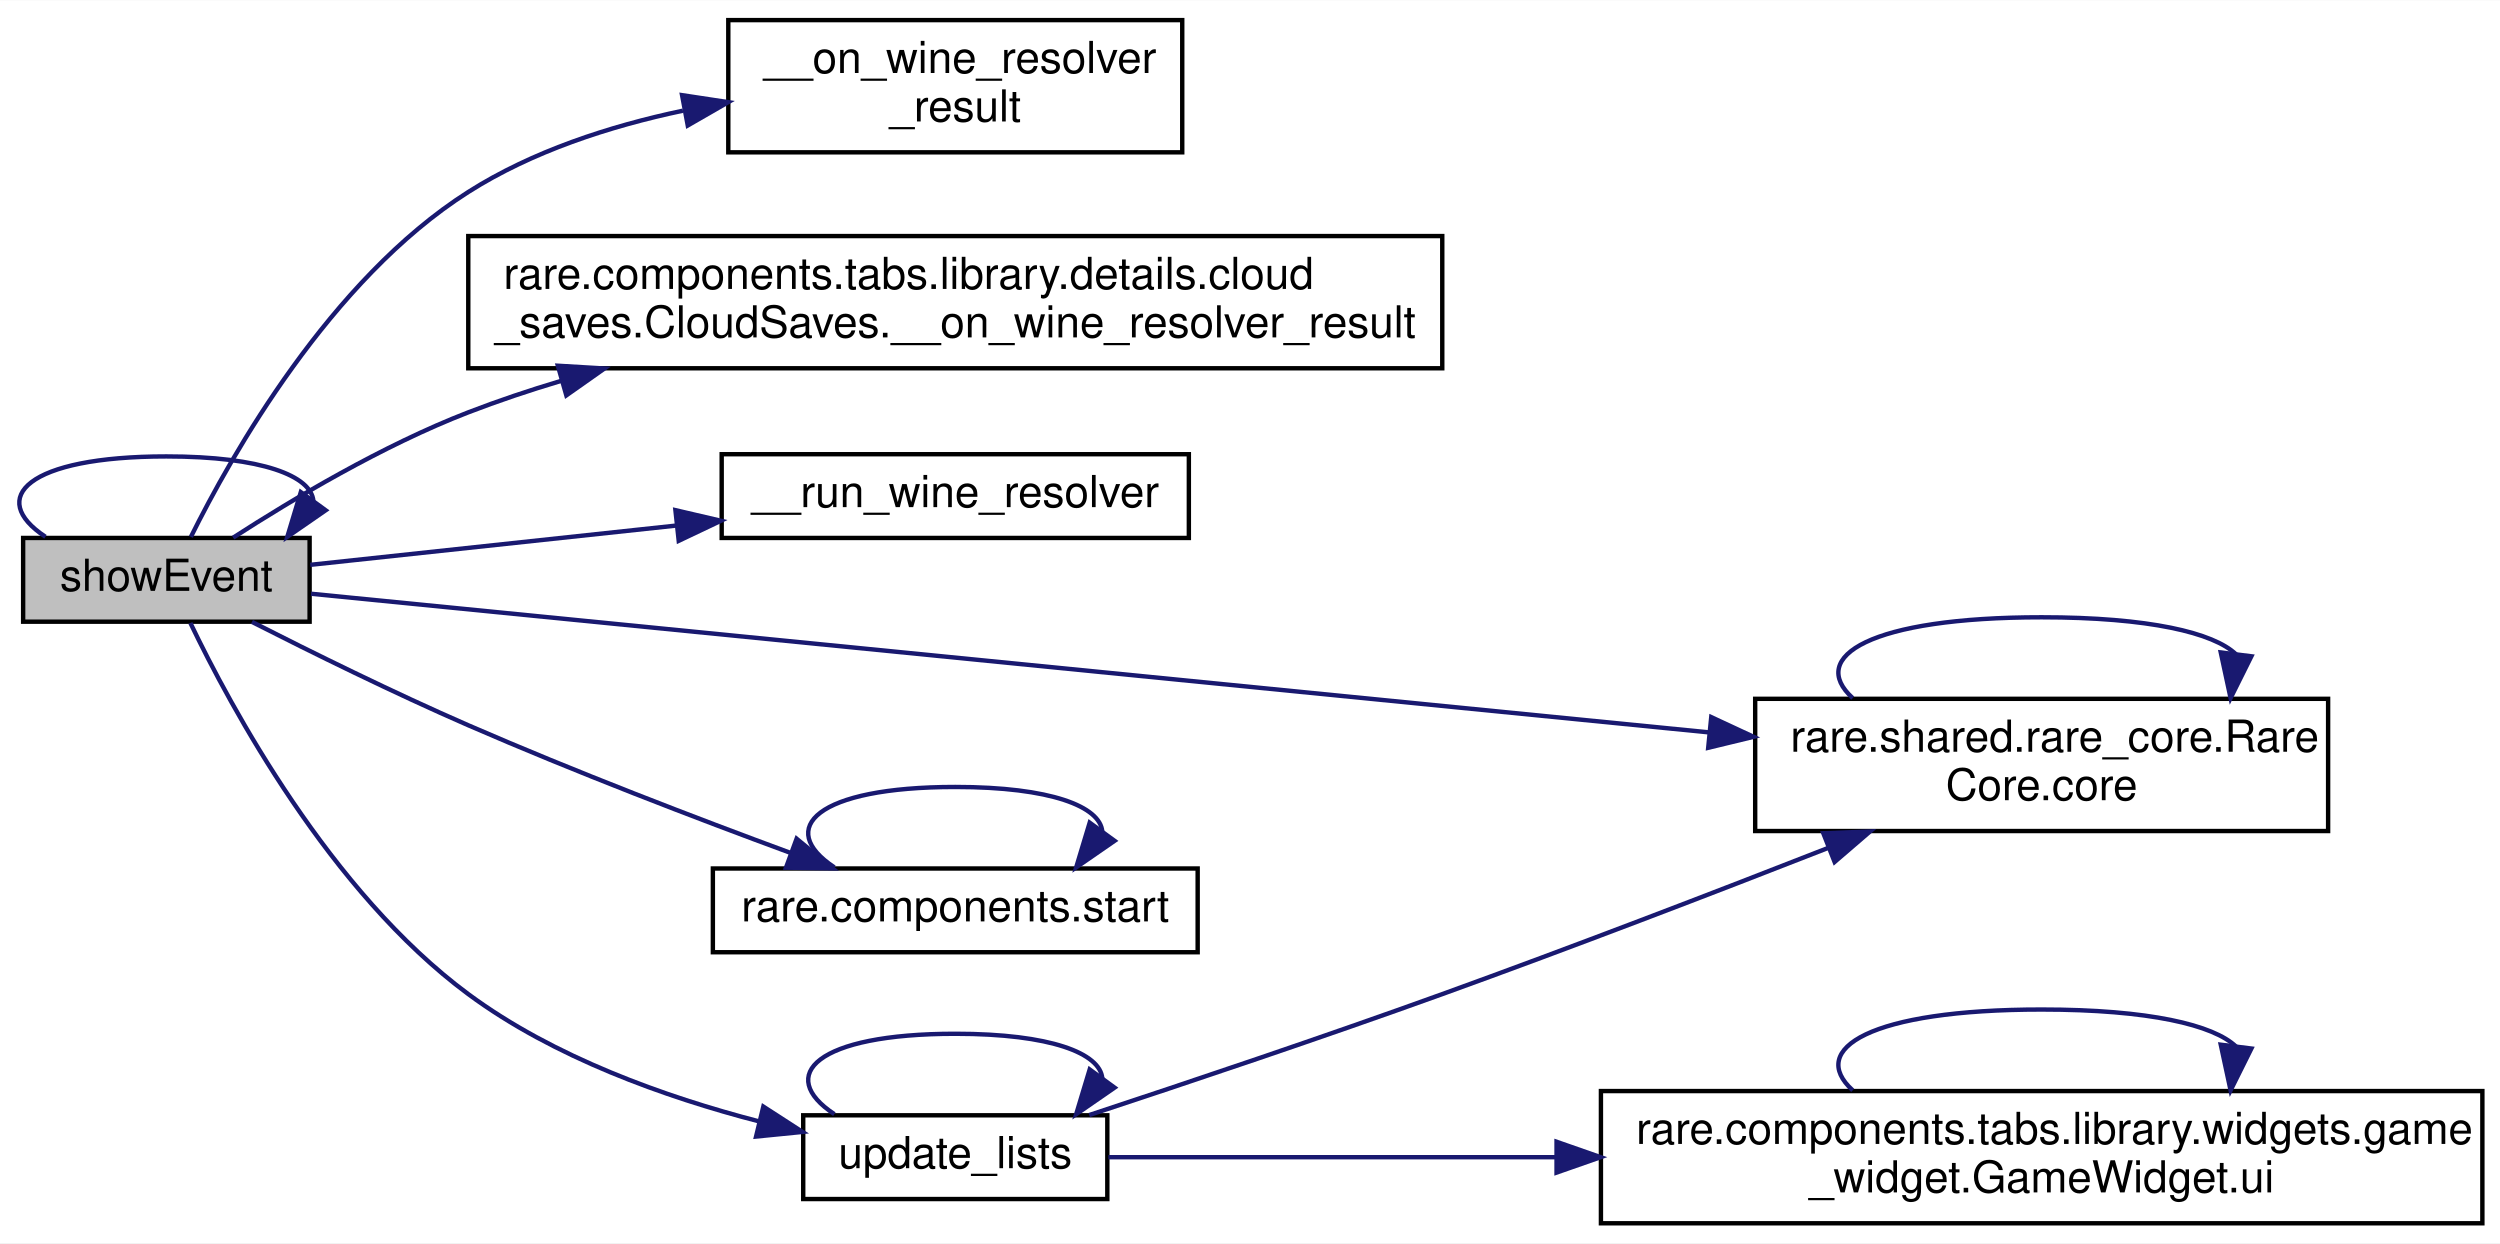
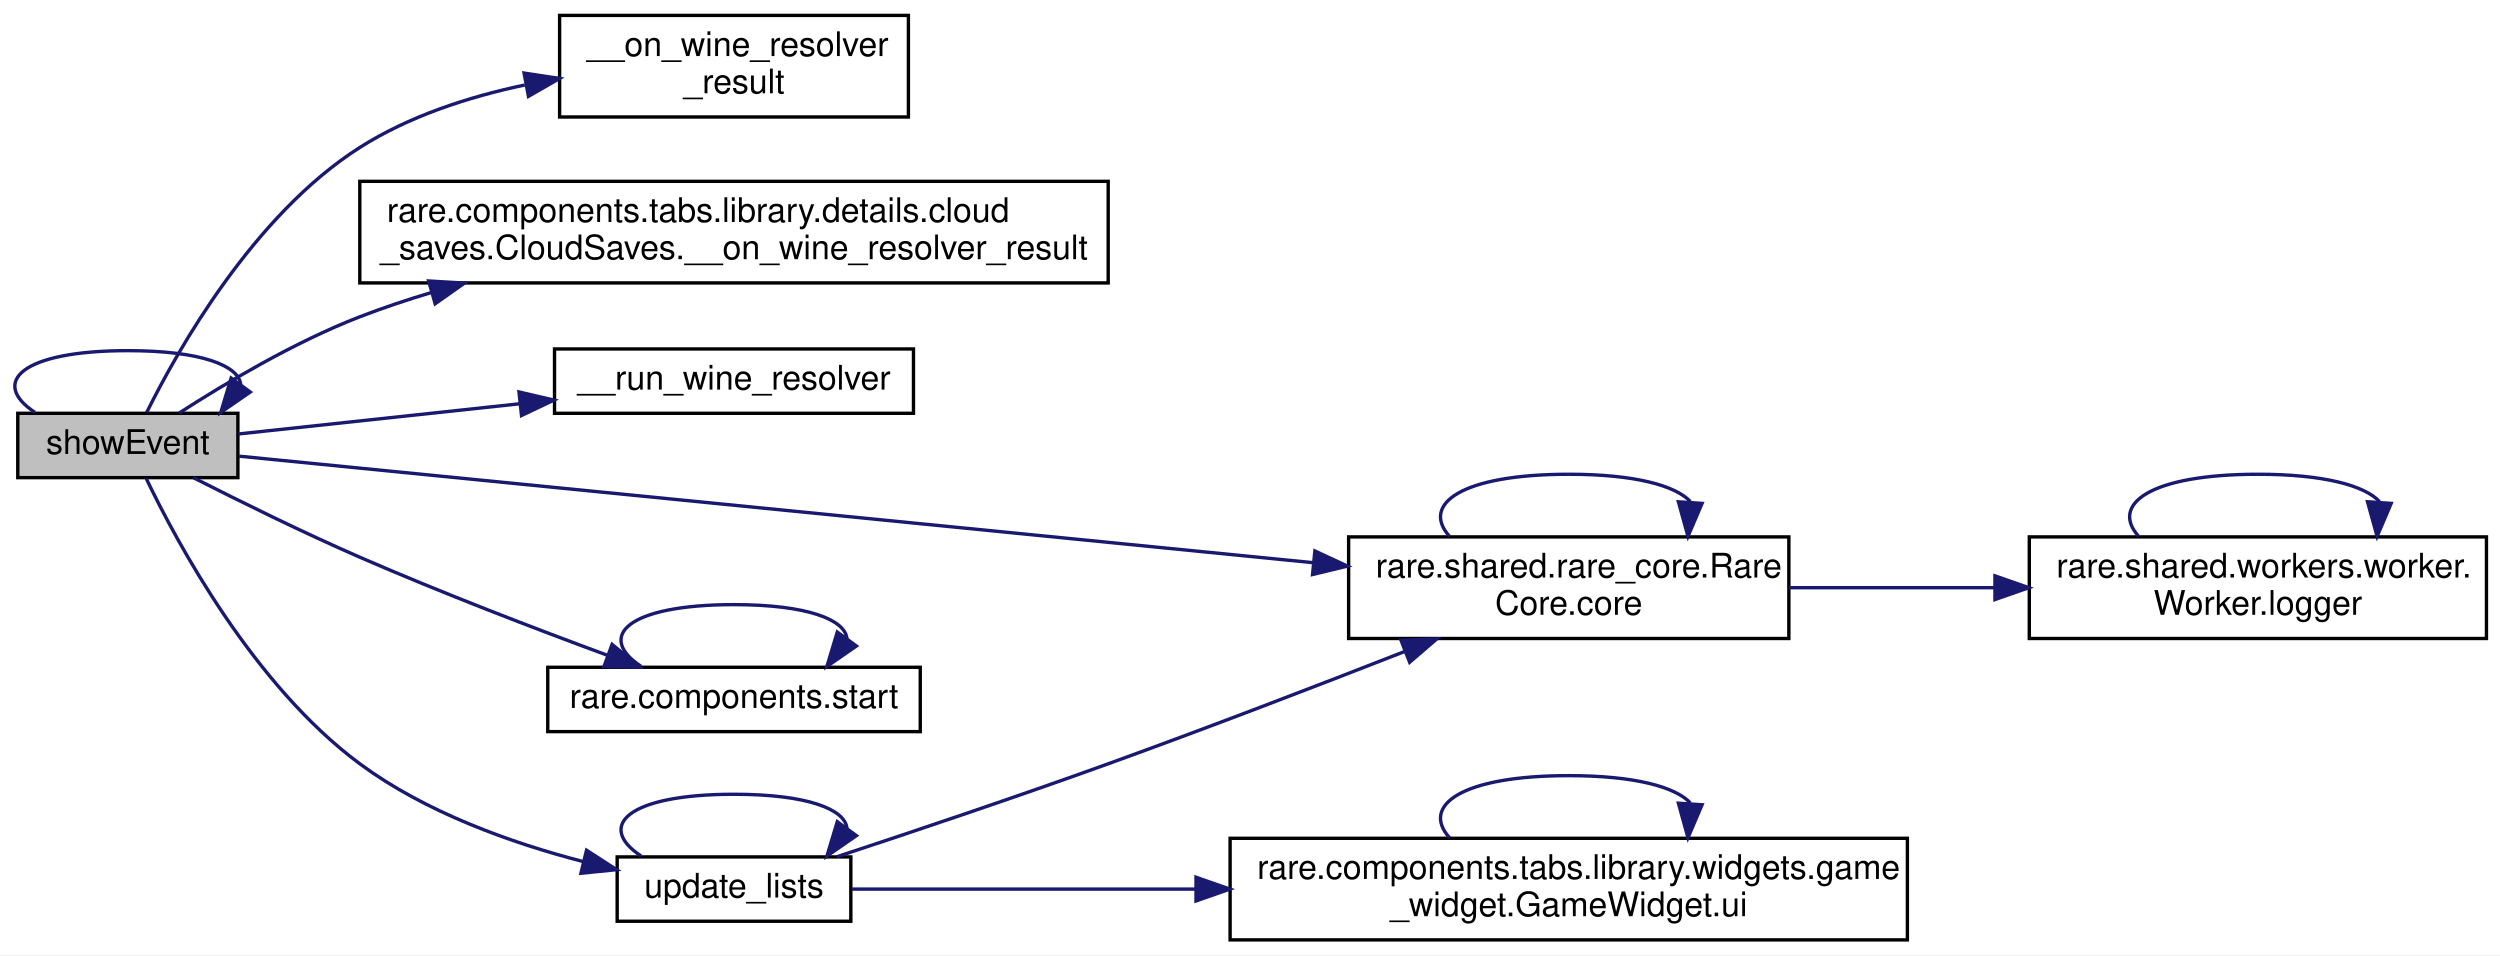
- <svg xmlns="http://www.w3.org/2000/svg" xmlns:xlink="http://www.w3.org/1999/xlink" width="567pt" height="282pt" viewBox="0.00 0.00 567.25 282.00">
+ <svg xmlns="http://www.w3.org/2000/svg" xmlns:xlink="http://www.w3.org/1999/xlink" width="738pt" height="282pt" viewBox="0.00 0.00 738.25 282.00">
  <g id="graph0" class="graph" transform="scale(1 1) rotate(0) translate(4 278)">
-     <polygon fill="white" stroke="transparent" points="-4,4 -4,-278 563.25,-278 563.25,4 -4,4" />
+     <polygon fill="white" stroke="transparent" points="-4,4 -4,-278 734.25,-278 734.25,4 -4,4" />
    <g id="node1" class="node">
      <g id="a_node1">
        <a xlink:title=" ">
          <polygon fill="#bfbfbf" stroke="black" points="1.25,-137 1.25,-156 66.25,-156 66.25,-137 1.25,-137" />
          <text text-anchor="middle" x="33.75" y="-144" font-family="Helvetica,sans-Serif" font-size="10.00">showEvent</text>
        </a>
      </g>
    </g>
-     <g id="edge6" class="edge">
+     <g id="edge8" class="edge">
      <path fill="none" stroke="midnightblue" d="M6.32,-156.26C-7.03,-165.07 2.12,-174.5 33.75,-174.5 55.5,-174.5 66.62,-170.04 67.11,-164.39" />
      <polygon fill="midnightblue" stroke="midnightblue" points="69.9,-162.28 61.19,-156.26 64.25,-166.4 69.9,-162.28" />
    </g>
    <g id="node2" class="node">
      <g id="a_node2">
        <a xlink:href="classrare_1_1components_1_1tabs_1_1library_1_1integrations_1_1egl__sync__group_1_1_e_g_l_sync_group.html#adb881c3a9e79b380da089ffcb076d474" target="_top" xlink:title=" ">
          <polygon fill="white" stroke="black" points="161.25,-243.5 161.25,-273.5 264.25,-273.5 264.25,-243.5 161.25,-243.5" />
          <text text-anchor="start" x="169.25" y="-261.5" font-family="Helvetica,sans-Serif" font-size="10.00">__on_wine_resolver</text>
          <text text-anchor="middle" x="212.75" y="-250.5" font-family="Helvetica,sans-Serif" font-size="10.00">_result</text>
        </a>
      </g>
    </g>
    <g id="edge1" class="edge">
      <path fill="none" stroke="midnightblue" d="M39.31,-156.24C48.45,-174.67 70.89,-214.57 102.25,-234.5 116.74,-243.71 134.24,-249.42 150.96,-252.95" />
      <polygon fill="midnightblue" stroke="midnightblue" points="150.76,-256.47 161.24,-254.88 152.05,-249.59 150.76,-256.47" />
    </g>
    <g id="node3" class="node">
      <g id="a_node3">
        <a xlink:href="classrare_1_1components_1_1tabs_1_1library_1_1details_1_1cloud__saves_1_1_cloud_saves.html#a5a76aae218812383786133d119cb58f1" target="_top" xlink:title=" ">
          <polygon fill="white" stroke="black" points="102.25,-194.5 102.25,-224.5 323.25,-224.5 323.25,-194.5 102.25,-194.5" />
          <text text-anchor="start" x="110.25" y="-212.5" font-family="Helvetica,sans-Serif" font-size="10.00">rare.components.tabs.library.details.cloud</text>
          <text text-anchor="middle" x="212.75" y="-201.5" font-family="Helvetica,sans-Serif" font-size="10.00">_saves.CloudSaves.__on_wine_resolver_result</text>
        </a>
      </g>
    </g>
    <g id="edge2" class="edge">
      <path fill="none" stroke="midnightblue" d="M48.9,-156.07C62.17,-164.64 82.81,-176.99 102.25,-184.5 109.01,-187.11 116.1,-189.49 123.3,-191.64" />
      <polygon fill="midnightblue" stroke="midnightblue" points="122.58,-195.08 133.16,-194.45 124.5,-188.35 122.58,-195.08" />
    </g>
    <g id="node4" class="node">
      <g id="a_node4">
        <a xlink:href="classrare_1_1components_1_1tabs_1_1library_1_1integrations_1_1egl__sync__group_1_1_e_g_l_sync_group.html#a9ad6725b5bb2dbc39b17b533fbc8b754" target="_top" xlink:title=" ">
          <polygon fill="white" stroke="black" points="159.75,-156 159.75,-175 265.75,-175 265.75,-156 159.75,-156" />
          <text text-anchor="middle" x="212.75" y="-163" font-family="Helvetica,sans-Serif" font-size="10.00">__run_wine_resolver</text>
        </a>
      </g>
    </g>
    <g id="edge3" class="edge">
      <path fill="none" stroke="midnightblue" d="M66.4,-149.9C89.42,-152.37 121.35,-155.8 149.42,-158.81" />
      <polygon fill="midnightblue" stroke="midnightblue" points="149.25,-162.31 159.57,-159.9 150,-155.35 149.25,-162.31" />
    </g>
    <g id="node5" class="node">
      <g id="a_node5">
        <a xlink:href="classrare_1_1shared_1_1rare__core_1_1_rare_core.html#a405e1a4f20f16120f872ccd2654a1d56" target="_top" xlink:title=" ">
          <polygon fill="white" stroke="black" points="394.25,-89.5 394.25,-119.5 524.25,-119.5 524.25,-89.5 394.25,-89.5" />
          <text text-anchor="start" x="402.25" y="-107.5" font-family="Helvetica,sans-Serif" font-size="10.00">rare.shared.rare_core.Rare</text>
          <text text-anchor="middle" x="459.25" y="-96.5" font-family="Helvetica,sans-Serif" font-size="10.00">Core.core</text>
        </a>
      </g>
    </g>
    <g id="edge4" class="edge">
      <path fill="none" stroke="midnightblue" d="M66.58,-143.34C133.49,-136.71 290.25,-121.16 383.91,-111.87" />
      <polygon fill="midnightblue" stroke="midnightblue" points="384.28,-115.35 393.88,-110.88 383.59,-108.39 384.28,-115.35" />
    </g>
-     <g id="node6" class="node">
-       <g id="a_node6">
+     <g id="node7" class="node">
+       <g id="a_node7">
        <a xlink:href="namespacerare_1_1components.html#a019ee207f5c041fb0d2e61f76eafa958" target="_top" xlink:title=" ">
          <polygon fill="white" stroke="black" points="157.75,-62 157.75,-81 267.75,-81 267.75,-62 157.75,-62" />
          <text text-anchor="middle" x="212.75" y="-69" font-family="Helvetica,sans-Serif" font-size="10.00">rare.components.start</text>
        </a>
      </g>
    </g>
-     <g id="edge7" class="edge">
+     <g id="edge9" class="edge">
      <path fill="none" stroke="midnightblue" d="M53.17,-136.95C66.62,-130.11 85.39,-120.84 102.25,-113.5 126.38,-103 154.04,-92.4 175.53,-84.48" />
      <polygon fill="midnightblue" stroke="midnightblue" points="176.75,-87.76 184.93,-81.03 174.34,-81.19 176.75,-87.76" />
    </g>
-     <g id="node7" class="node">
-       <g id="a_node7">
+     <g id="node8" class="node">
+       <g id="a_node8">
        <a xlink:href="classrare_1_1components_1_1tabs_1_1library_1_1integrations_1_1egl__sync__group_1_1_e_g_l_sync_group.html#ae0d907d95ad97b9178d894b0ee24a062" target="_top" xlink:title=" ">
          <polygon fill="white" stroke="black" points="178.25,-6 178.25,-25 247.25,-25 247.25,-6 178.25,-6" />
          <text text-anchor="middle" x="212.75" y="-13" font-family="Helvetica,sans-Serif" font-size="10.00">update_lists</text>
        </a>
      </g>
    </g>
-     <g id="edge9" class="edge">
+     <g id="edge11" class="edge">
      <path fill="none" stroke="midnightblue" d="M39.2,-136.71C48.31,-117.71 70.92,-75.68 102.25,-52.5 121.61,-38.18 146.88,-29.15 168.26,-23.61" />
      <polygon fill="midnightblue" stroke="midnightblue" points="169.2,-26.98 178.09,-21.23 167.55,-20.18 169.2,-26.98" />
    </g>
    <g id="edge5" class="edge">
-       <path fill="none" stroke="midnightblue" d="M416.38,-119.66C406.04,-129.06 420.34,-138 459.25,-138 483.58,-138 498.28,-134.51 503.36,-129.59" />
-       <polygon fill="midnightblue" stroke="midnightblue" points="506.84,-129.15 502.12,-119.66 499.89,-130.02 506.84,-129.15" />
+       <path fill="none" stroke="midnightblue" d="M424.05,-119.66C415.56,-129.06 427.3,-138 459.25,-138 478.73,-138 490.69,-134.68 495.15,-129.96" />
+       <polygon fill="midnightblue" stroke="midnightblue" points="498.62,-129.4 494.46,-119.66 491.63,-129.87 498.62,-129.4" />
    </g>
-     <g id="edge8" class="edge">
+     <g id="node6" class="node">
+       <g id="a_node6">
+         <a xlink:href="classrare_1_1shared_1_1workers_1_1worker_1_1_worker.html#a5d3220537164bdcd6c040b54ef85f656" target="_top" xlink:title=" ">
+           <polygon fill="white" stroke="black" points="595.25,-89.5 595.25,-119.5 730.25,-119.5 730.25,-89.5 595.25,-89.5" />
+           <text text-anchor="start" x="603.25" y="-107.5" font-family="Helvetica,sans-Serif" font-size="10.00">rare.shared.workers.worker.</text>
+           <text text-anchor="middle" x="662.75" y="-96.5" font-family="Helvetica,sans-Serif" font-size="10.00">Worker.logger</text>
+         </a>
+       </g>
+     </g>
+     <g id="edge6" class="edge">
+       <path fill="none" stroke="midnightblue" d="M524.29,-104.5C543.61,-104.5 565.02,-104.5 585.08,-104.5" />
+       <polygon fill="midnightblue" stroke="midnightblue" points="585.11,-108 595.11,-104.5 585.11,-101 585.11,-108" />
+     </g>
+     <g id="edge7" class="edge">
+       <path fill="none" stroke="midnightblue" d="M627.55,-119.66C619.06,-129.06 630.8,-138 662.75,-138 682.23,-138 694.19,-134.68 698.65,-129.96" />
+       <polygon fill="midnightblue" stroke="midnightblue" points="702.12,-129.4 697.96,-119.66 695.13,-129.87 702.12,-129.4" />
+     </g>
+     <g id="edge10" class="edge">
      <path fill="none" stroke="midnightblue" d="M185.32,-81.26C171.97,-90.07 181.12,-99.5 212.75,-99.5 234.5,-99.5 245.62,-95.04 246.11,-89.39" />
      <polygon fill="midnightblue" stroke="midnightblue" points="248.9,-87.28 240.19,-81.26 243.25,-91.4 248.9,-87.28" />
    </g>
-     <g id="edge10" class="edge">
+     <g id="edge12" class="edge">
      <path fill="none" stroke="midnightblue" d="M243.15,-25.06C265.26,-32.35 296.27,-42.75 323.25,-52.5 352.47,-63.06 384.97,-75.55 410.76,-85.65" />
      <polygon fill="midnightblue" stroke="midnightblue" points="409.71,-89 420.3,-89.39 412.27,-82.48 409.71,-89" />
    </g>
-     <g id="edge13" class="edge">
+     <g id="edge15" class="edge">
      <path fill="none" stroke="midnightblue" d="M185.32,-25.26C171.97,-34.07 181.12,-43.5 212.75,-43.5 234.5,-43.5 245.62,-39.04 246.11,-33.39" />
      <polygon fill="midnightblue" stroke="midnightblue" points="248.9,-31.28 240.19,-25.26 243.25,-35.4 248.9,-31.28" />
    </g>
-     <g id="node8" class="node">
-       <g id="a_node8">
+     <g id="node9" class="node">
+       <g id="a_node9">
        <a xlink:href="classrare_1_1components_1_1tabs_1_1library_1_1widgets_1_1game__widget_1_1_game_widget.html#aa660d748bc3a0c7c2dfaa15cee8e6ba6" target="_top" xlink:title=" ">
          <polygon fill="white" stroke="black" points="359.25,-0.5 359.25,-30.5 559.25,-30.5 559.25,-0.5 359.25,-0.5" />
          <text text-anchor="start" x="367.25" y="-18.5" font-family="Helvetica,sans-Serif" font-size="10.00">rare.components.tabs.library.widgets.game</text>
          <text text-anchor="middle" x="459.25" y="-7.5" font-family="Helvetica,sans-Serif" font-size="10.00">_widget.GameWidget.ui</text>
        </a>
      </g>
    </g>
-     <g id="edge11" class="edge">
+     <g id="edge13" class="edge">
      <path fill="none" stroke="midnightblue" d="M247.49,-15.5C273.9,-15.5 312.17,-15.5 348.88,-15.5" />
      <polygon fill="midnightblue" stroke="midnightblue" points="349.18,-19 359.18,-15.5 349.18,-12 349.18,-19" />
    </g>
-     <g id="edge12" class="edge">
-       <path fill="none" stroke="midnightblue" d="M416.38,-30.66C406.04,-40.06 420.34,-49 459.25,-49 483.58,-49 498.28,-45.51 503.36,-40.59" />
-       <polygon fill="midnightblue" stroke="midnightblue" points="506.84,-40.15 502.12,-30.66 499.89,-41.02 506.84,-40.15" />
+     <g id="edge14" class="edge">
+       <path fill="none" stroke="midnightblue" d="M424.05,-30.66C415.56,-40.06 427.3,-49 459.25,-49 478.73,-49 490.69,-45.68 495.15,-40.96" />
+       <polygon fill="midnightblue" stroke="midnightblue" points="498.62,-40.4 494.46,-30.66 491.63,-40.87 498.62,-40.4" />
    </g>
  </g>
</svg>
